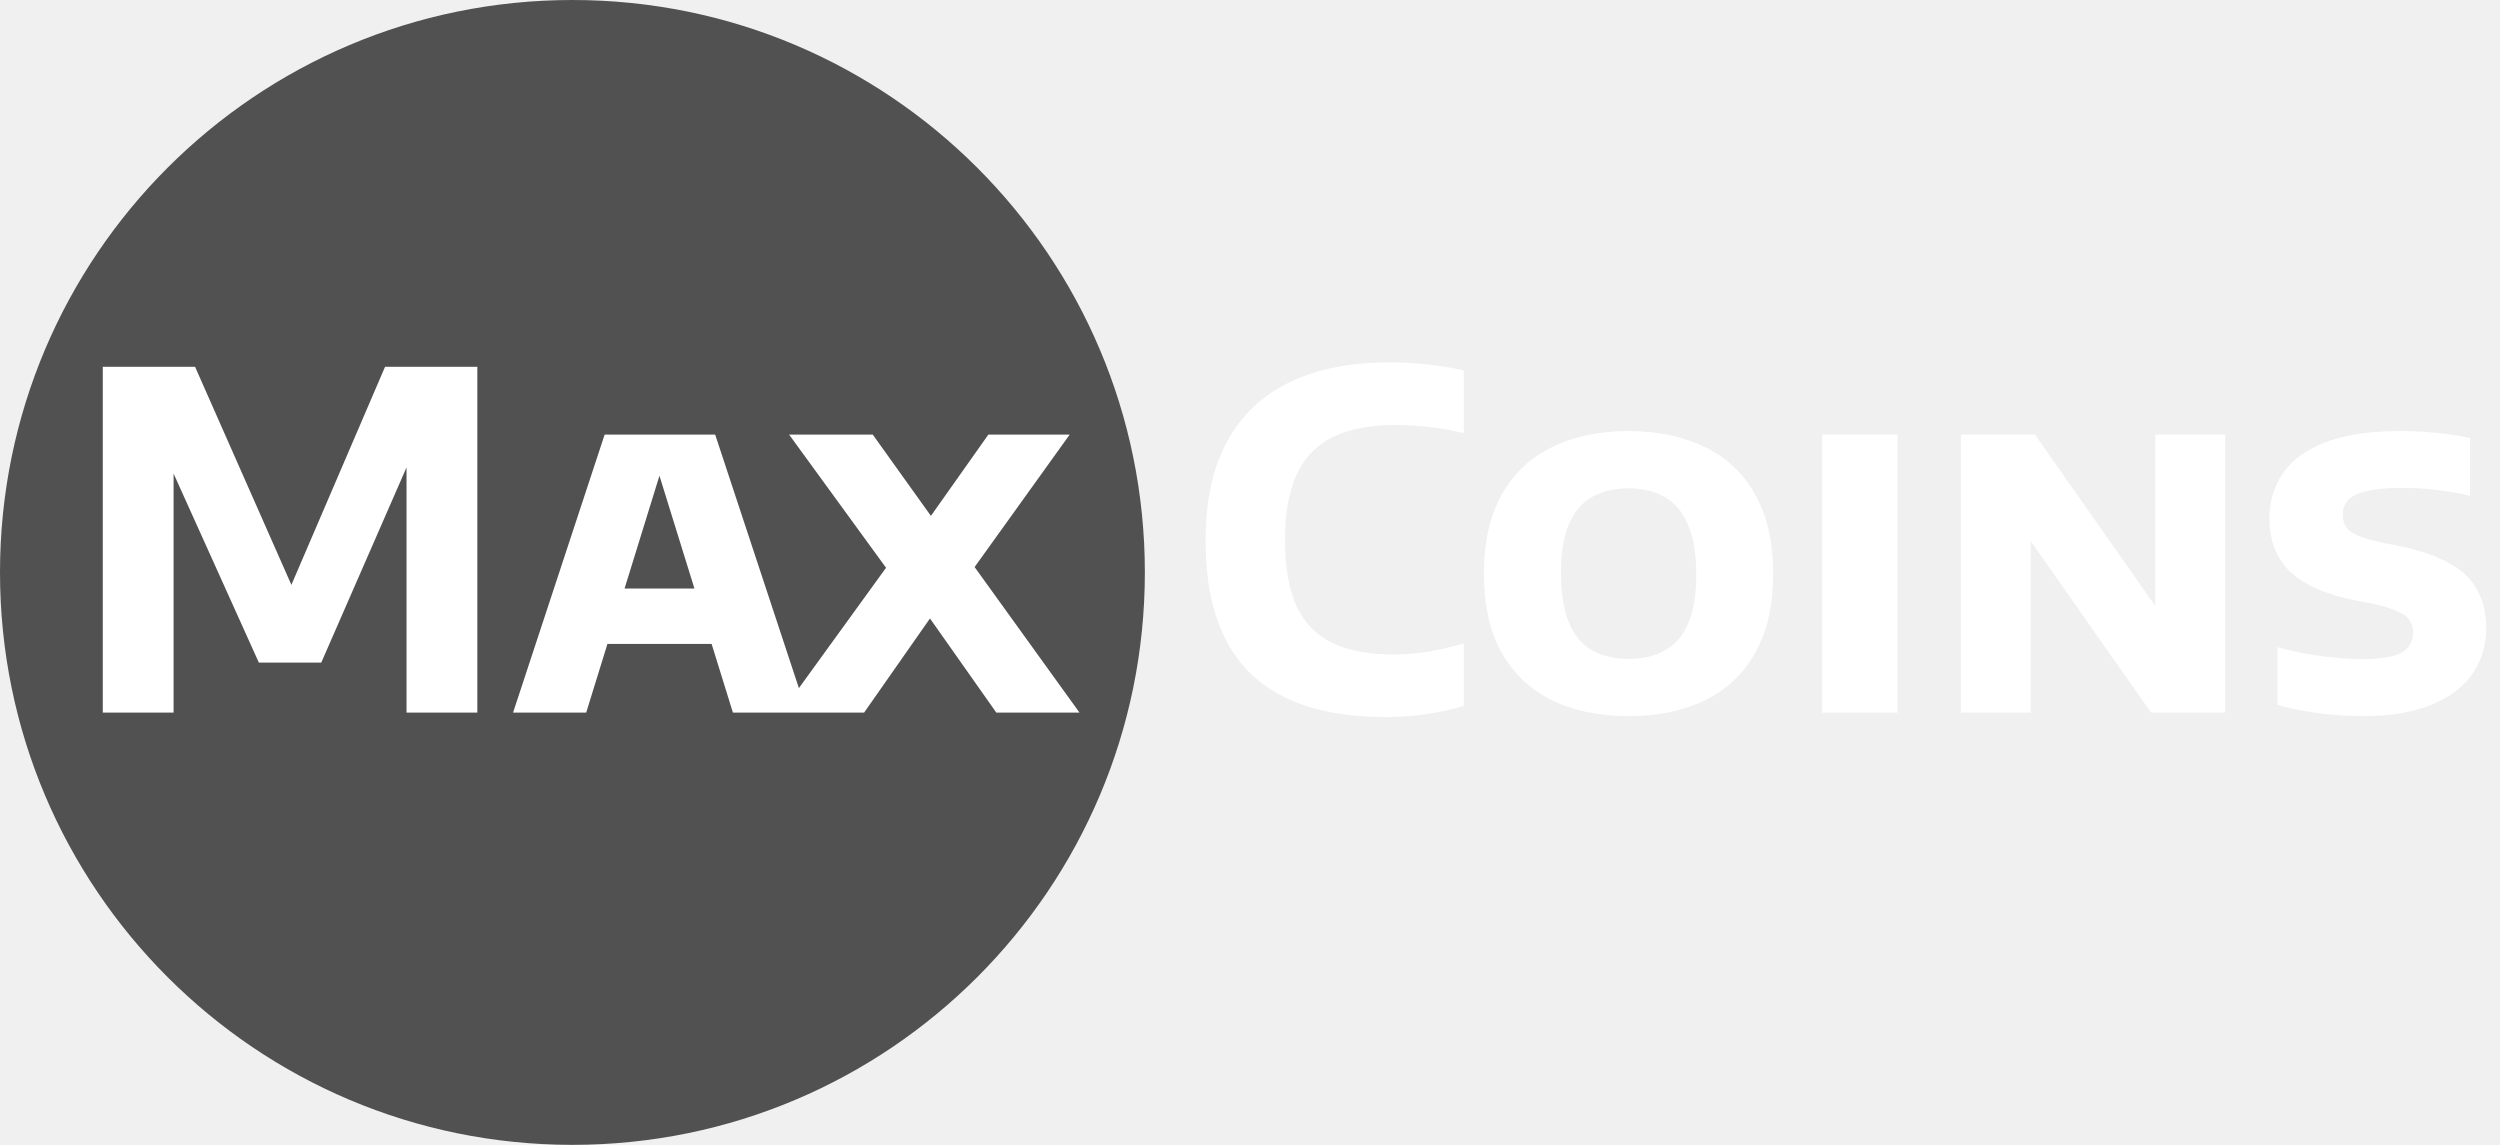
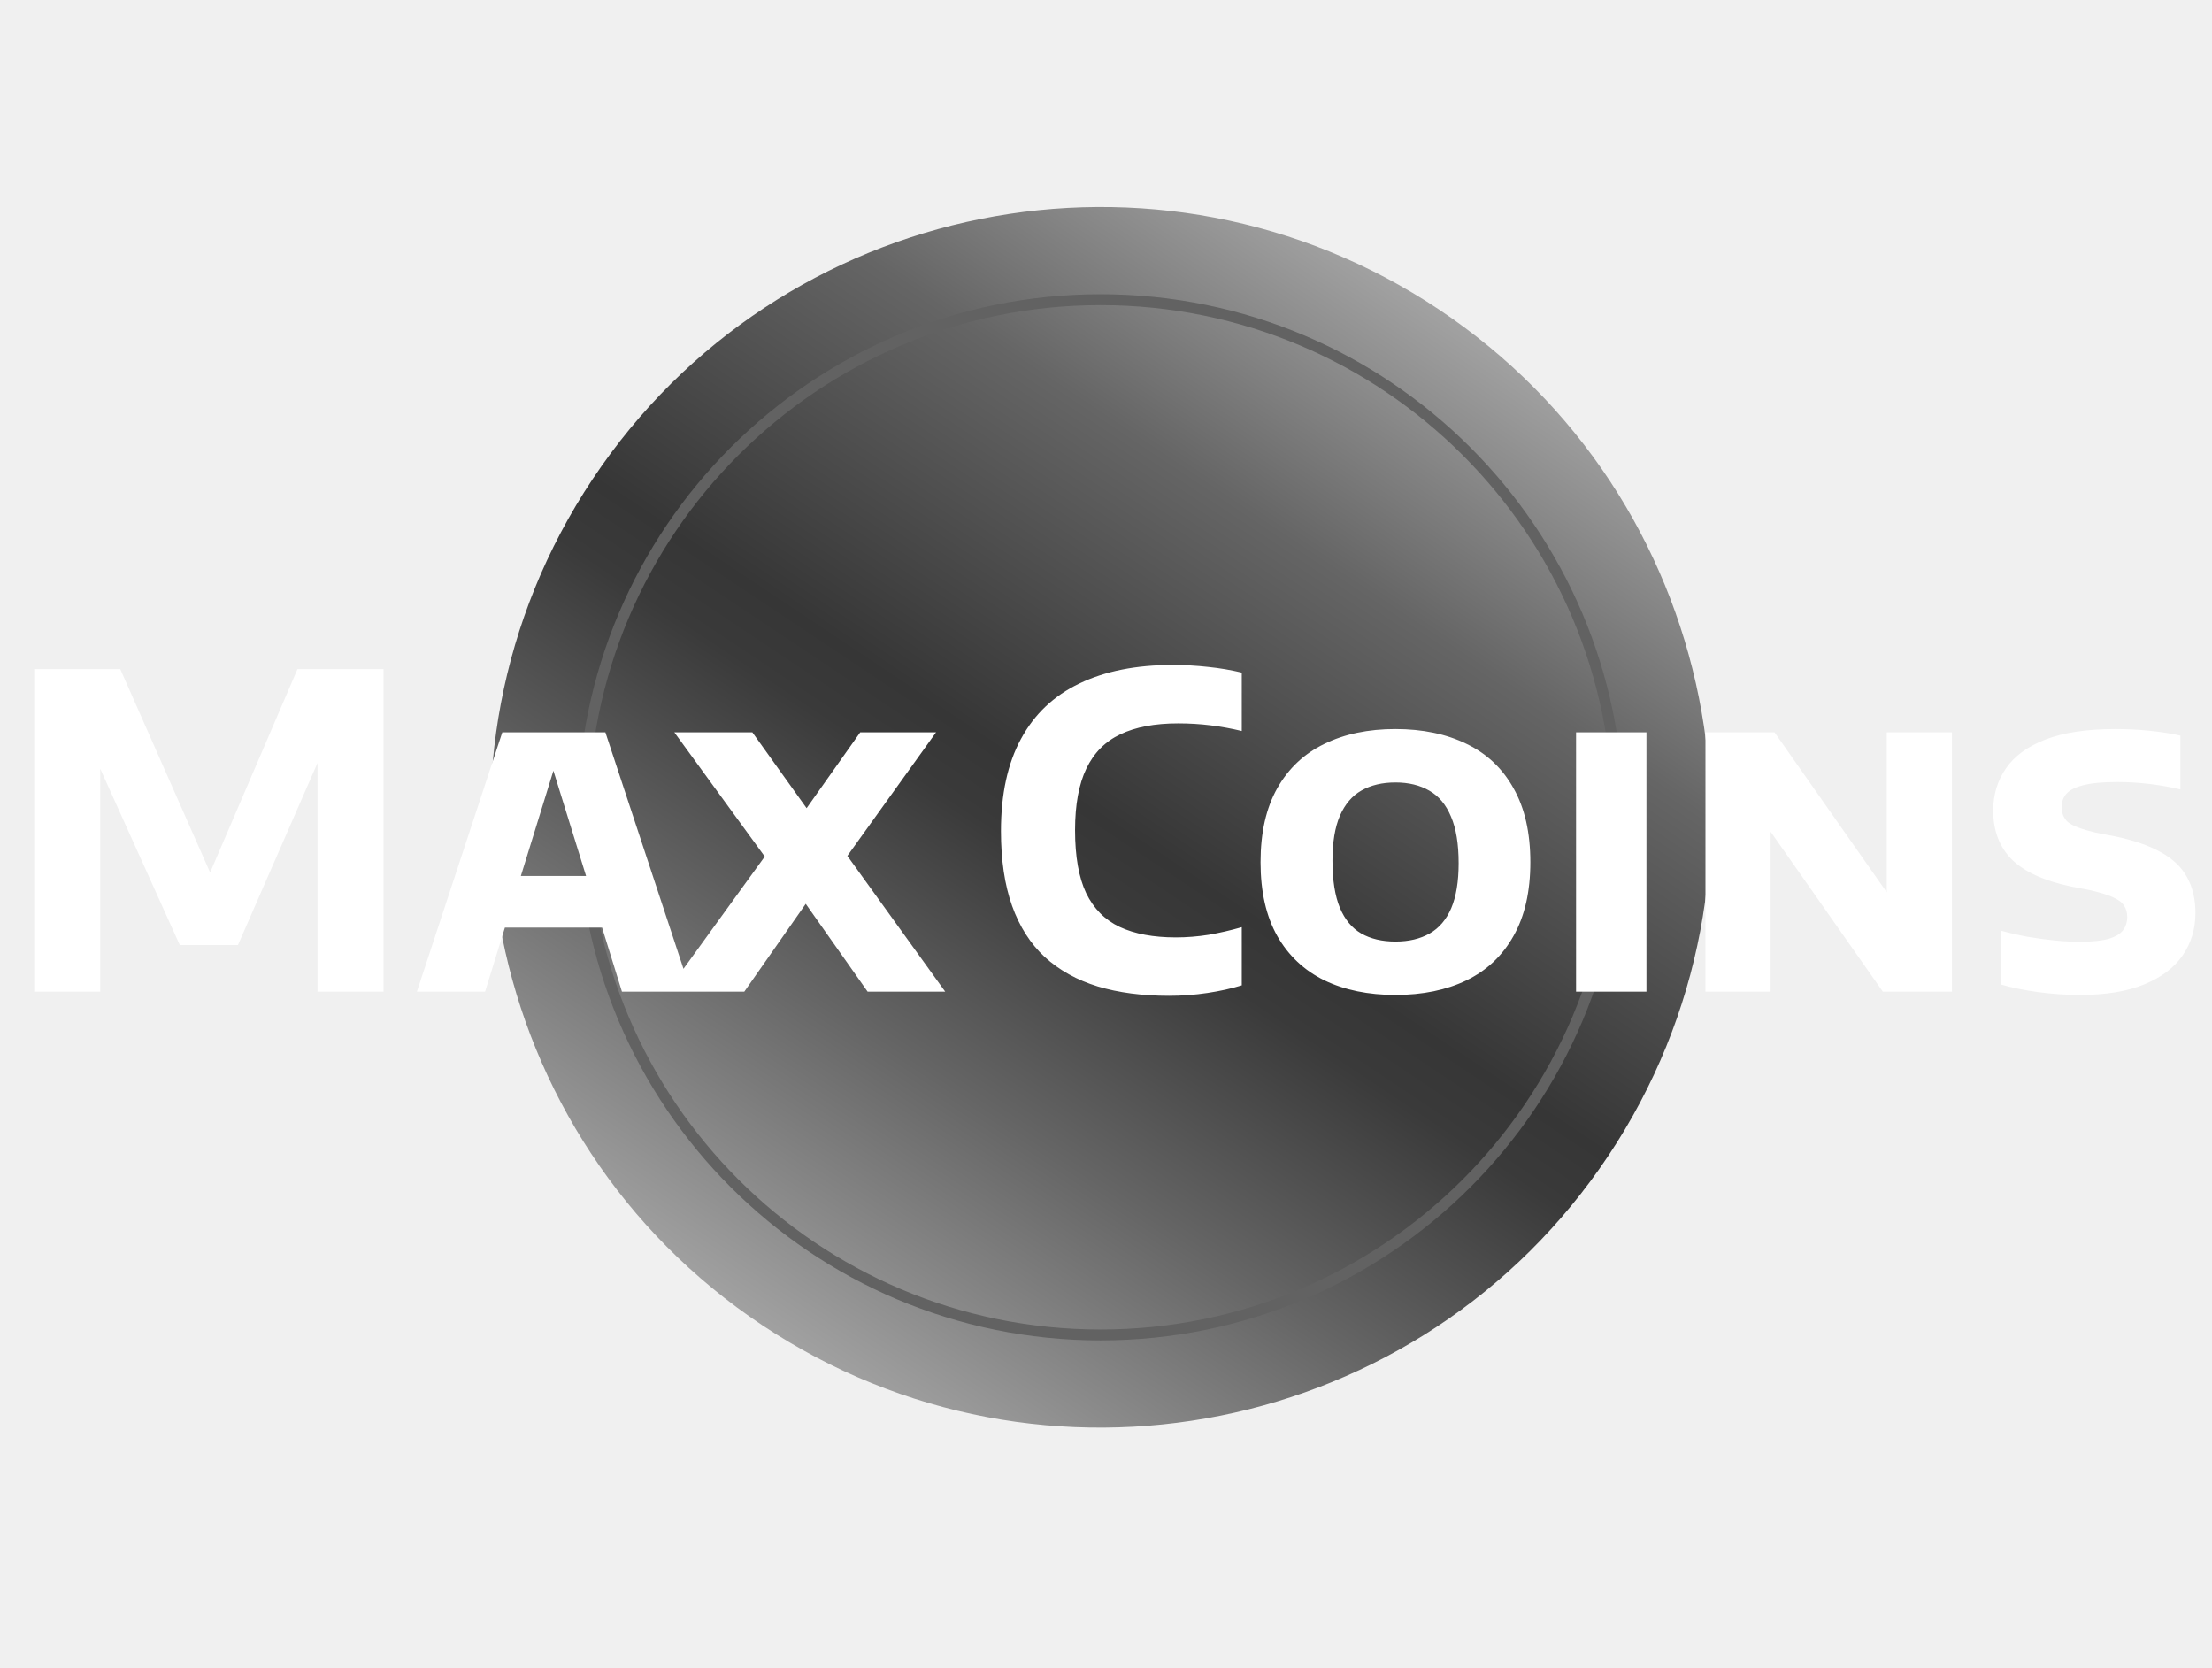
- <svg xmlns="http://www.w3.org/2000/svg" width="214" height="98" viewBox="0 0 214 98" fill="none">
-   <path d="M98 49C98 76.062 76.062 98 49 98C21.938 98 -5.21794e-05 76.062 -5.21794e-05 49C-5.21794e-05 21.938 21.938 9.8212e-07 49 9.8212e-07C76.062 9.8212e-07 98 21.938 98 49Z" fill="#515151" />
-   <path d="M8.799 61V31.4H16.699L25.339 50.96H24.559L32.959 31.4H40.859V61H34.799V37.08H36.079L27.499 56.72H22.159L13.299 37.08H14.859V61H8.799ZM43.918 61L51.758 37.2H61.218L69.078 61H62.738L56.138 39.72H56.758L50.178 61H43.918ZM49.878 55.12L51.238 50.38H61.718L63.078 55.12H49.878ZM85.286 61L79.606 52.94L75.846 48.6L67.546 37.2H74.706L79.686 44.16L83.426 48.54L92.406 61H85.286ZM66.866 61L75.846 48.6L79.686 44.16L84.606 37.2H91.566L83.426 48.54L79.606 52.94L73.966 61H66.866ZM118.619 61.38C116.165 61.38 113.985 61.093 112.079 60.52C110.172 59.933 108.552 59.033 107.219 57.82C105.899 56.593 104.899 55.027 104.219 53.12C103.539 51.213 103.199 48.927 103.199 46.26C103.199 42.873 103.812 40.053 105.039 37.8C106.265 35.533 108.052 33.84 110.399 32.72C112.745 31.587 115.592 31.02 118.939 31.02C120.072 31.02 121.165 31.08 122.219 31.2C123.272 31.307 124.299 31.48 125.299 31.72V37.08C124.365 36.853 123.412 36.68 122.439 36.56C121.479 36.44 120.485 36.38 119.459 36.38C117.325 36.38 115.559 36.713 114.159 37.38C112.772 38.033 111.732 39.08 111.039 40.52C110.345 41.96 109.999 43.847 109.999 46.18C109.999 48.593 110.339 50.52 111.019 51.96C111.712 53.387 112.739 54.42 114.099 55.06C115.472 55.7 117.185 56.02 119.239 56.02C120.252 56.02 121.259 55.94 122.259 55.78C123.259 55.607 124.272 55.373 125.299 55.08V60.42C124.352 60.713 123.299 60.947 122.139 61.12C120.992 61.293 119.819 61.38 118.619 61.38ZM139.402 61.3C136.909 61.3 134.736 60.853 132.882 59.96C131.029 59.053 129.589 57.7 128.562 55.9C127.536 54.087 127.022 51.827 127.022 49.12C127.022 46.4 127.536 44.133 128.562 42.32C129.589 40.507 131.029 39.153 132.882 38.26C134.736 37.353 136.909 36.9 139.402 36.9C141.896 36.9 144.069 37.353 145.922 38.26C147.789 39.153 149.229 40.513 150.242 42.34C151.269 44.153 151.782 46.413 151.782 49.12C151.782 51.813 151.269 54.067 150.242 55.88C149.229 57.693 147.789 59.053 145.922 59.96C144.069 60.853 141.896 61.3 139.402 61.3ZM139.402 56.4C140.629 56.4 141.676 56.153 142.542 55.66C143.409 55.167 144.069 54.393 144.522 53.34C144.976 52.273 145.202 50.9 145.202 49.22C145.202 47.447 144.969 46.02 144.502 44.94C144.049 43.847 143.389 43.053 142.522 42.56C141.656 42.053 140.616 41.8 139.402 41.8C138.189 41.8 137.149 42.047 136.282 42.54C135.429 43.02 134.769 43.793 134.302 44.86C133.849 45.913 133.622 47.287 133.622 48.98C133.622 50.767 133.849 52.207 134.302 53.3C134.756 54.38 135.409 55.167 136.262 55.66C137.129 56.153 138.176 56.4 139.402 56.4ZM155.977 61V37.2H162.437V61H155.977ZM167.852 61V37.2H174.192L185.432 53.22H184.492V37.2H190.472V61H184.132L172.892 44.98H173.832V61H167.852ZM202.239 61.3C200.946 61.3 199.659 61.213 198.379 61.04C197.113 60.867 195.973 60.633 194.959 60.34V55.4C195.733 55.613 196.546 55.8 197.399 55.96C198.253 56.107 199.086 56.22 199.899 56.3C200.726 56.38 201.486 56.42 202.179 56.42C203.299 56.42 204.179 56.333 204.819 56.16C205.459 55.973 205.906 55.713 206.159 55.38C206.426 55.033 206.559 54.62 206.559 54.14C206.559 53.753 206.466 53.413 206.279 53.12C206.106 52.827 205.766 52.567 205.259 52.34C204.766 52.113 204.053 51.893 203.119 51.68L201.359 51.34C198.906 50.82 197.106 49.993 195.959 48.86C194.826 47.713 194.259 46.22 194.259 44.38C194.259 42.927 194.646 41.64 195.419 40.52C196.193 39.387 197.406 38.5 199.059 37.86C200.713 37.22 202.853 36.9 205.479 36.9C206.546 36.9 207.599 36.953 208.639 37.06C209.679 37.167 210.613 37.313 211.439 37.5V42.44C210.546 42.227 209.606 42.06 208.619 41.94C207.633 41.82 206.639 41.76 205.639 41.76C204.293 41.76 203.246 41.86 202.499 42.06C201.766 42.247 201.253 42.513 200.959 42.86C200.679 43.193 200.539 43.587 200.539 44.04C200.539 44.627 200.733 45.093 201.119 45.44C201.519 45.773 202.359 46.093 203.639 46.4L205.399 46.74C207.133 47.1 208.546 47.587 209.639 48.2C210.733 48.8 211.533 49.56 212.039 50.48C212.559 51.4 212.819 52.5 212.819 53.78C212.819 55.247 212.426 56.547 211.639 57.68C210.853 58.813 209.673 59.7 208.099 60.34C206.539 60.98 204.586 61.3 202.239 61.3Z" fill="white" />
+ <svg xmlns="http://www.w3.org/2000/svg" width="203" height="153" viewBox="0 0 203 153" fill="none">
+   <path d="M147.606 106.047C130.459 131.787 95.692 138.752 69.953 121.606C44.213 104.459 37.248 69.692 54.394 43.953C71.541 18.213 106.307 11.248 132.047 28.394C157.787 45.541 164.752 80.308 147.606 106.047Z" fill="url(#paint0_linear_38_152)" />
+   <circle cx="101" cy="75" r="47.5" stroke="#626262" />
+   <path d="M3.138 91V61.4H11.038L19.678 80.96H18.898L27.298 61.4H35.198V91H29.138V67.08H30.418L21.838 86.72H16.498L7.638 67.08H9.198V91H3.138ZM38.258 91L46.097 67.2H55.557L63.417 91H57.078L50.477 69.72H51.097L44.517 91H38.258ZM44.218 85.12L45.578 80.38H56.057L57.417 85.12H44.218ZM79.625 91L73.945 82.94L70.185 78.6L61.885 67.2H69.045L74.025 74.16L77.765 78.54L86.745 91H79.625ZM61.205 91L70.185 78.6L74.025 74.16L78.945 67.2H85.905L77.765 78.54L73.945 82.94L68.305 91H61.205ZM107.28 91.38C104.826 91.38 102.646 91.093 100.74 90.52C98.833 89.933 97.213 89.033 95.88 87.82C94.56 86.593 93.56 85.027 92.88 83.12C92.2 81.213 91.86 78.927 91.86 76.26C91.86 72.873 92.473 70.053 93.7 67.8C94.926 65.533 96.713 63.84 99.06 62.72C101.406 61.587 104.253 61.02 107.6 61.02C108.733 61.02 109.826 61.08 110.88 61.2C111.933 61.307 112.96 61.48 113.96 61.72V67.08C113.026 66.853 112.073 66.68 111.1 66.56C110.14 66.44 109.146 66.38 108.12 66.38C105.986 66.38 104.22 66.713 102.82 67.38C101.433 68.033 100.393 69.08 99.7 70.52C99.006 71.96 98.66 73.847 98.66 76.18C98.66 78.593 99 80.52 99.68 81.96C100.373 83.387 101.4 84.42 102.76 85.06C104.133 85.7 105.846 86.02 107.9 86.02C108.913 86.02 109.92 85.94 110.92 85.78C111.92 85.607 112.933 85.373 113.96 85.08V90.42C113.013 90.713 111.96 90.947 110.8 91.12C109.653 91.293 108.48 91.38 107.28 91.38ZM128.063 91.3C125.57 91.3 123.396 90.853 121.543 89.96C119.69 89.053 118.25 87.7 117.223 85.9C116.196 84.087 115.683 81.827 115.683 79.12C115.683 76.4 116.196 74.133 117.223 72.32C118.25 70.507 119.69 69.153 121.543 68.26C123.396 67.353 125.57 66.9 128.063 66.9C130.556 66.9 132.73 67.353 134.583 68.26C136.45 69.153 137.89 70.513 138.903 72.34C139.93 74.153 140.443 76.413 140.443 79.12C140.443 81.813 139.93 84.067 138.903 85.88C137.89 87.693 136.45 89.053 134.583 89.96C132.73 90.853 130.556 91.3 128.063 91.3ZM128.063 86.4C129.29 86.4 130.336 86.153 131.203 85.66C132.07 85.167 132.73 84.393 133.183 83.34C133.636 82.273 133.863 80.9 133.863 79.22C133.863 77.447 133.63 76.02 133.163 74.94C132.71 73.847 132.05 73.053 131.183 72.56C130.316 72.053 129.276 71.8 128.063 71.8C126.85 71.8 125.81 72.047 124.943 72.54C124.09 73.02 123.43 73.793 122.963 74.86C122.51 75.913 122.283 77.287 122.283 78.98C122.283 80.767 122.51 82.207 122.963 83.3C123.416 84.38 124.07 85.167 124.923 85.66C125.79 86.153 126.836 86.4 128.063 86.4ZM144.638 91V67.2H151.098V91H144.638ZM156.513 91V67.2H162.853L174.093 83.22H173.153V67.2H179.133V91H172.793L161.553 74.98H162.493V91H156.513ZM190.9 91.3C189.607 91.3 188.32 91.213 187.04 91.04C185.774 90.867 184.634 90.633 183.62 90.34V85.4C184.394 85.613 185.207 85.8 186.06 85.96C186.914 86.107 187.747 86.22 188.56 86.3C189.387 86.38 190.147 86.42 190.84 86.42C191.96 86.42 192.84 86.333 193.48 86.16C194.12 85.973 194.567 85.713 194.82 85.38C195.087 85.033 195.22 84.62 195.22 84.14C195.22 83.753 195.127 83.413 194.94 83.12C194.767 82.827 194.427 82.567 193.92 82.34C193.427 82.113 192.714 81.893 191.78 81.68L190.02 81.34C187.567 80.82 185.767 79.993 184.62 78.86C183.487 77.713 182.92 76.22 182.92 74.38C182.92 72.927 183.307 71.64 184.08 70.52C184.854 69.387 186.067 68.5 187.72 67.86C189.374 67.22 191.514 66.9 194.14 66.9C195.207 66.9 196.26 66.953 197.3 67.06C198.34 67.167 199.274 67.313 200.1 67.5V72.44C199.207 72.227 198.267 72.06 197.28 71.94C196.294 71.82 195.3 71.76 194.3 71.76C192.954 71.76 191.907 71.86 191.16 72.06C190.427 72.247 189.914 72.513 189.62 72.86C189.34 73.193 189.2 73.587 189.2 74.04C189.2 74.627 189.394 75.093 189.78 75.44C190.18 75.773 191.02 76.093 192.3 76.4L194.06 76.74C195.794 77.1 197.207 77.587 198.3 78.2C199.394 78.8 200.194 79.56 200.7 80.48C201.22 81.4 201.48 82.5 201.48 83.78C201.48 85.247 201.087 86.547 200.3 87.68C199.514 88.813 198.334 89.7 196.76 90.34C195.2 90.98 193.247 91.3 190.9 91.3Z" fill="white" />
+   <defs>
+     <linearGradient id="paint0_linear_38_152" x1="132.047" y1="28.394" x2="69.953" y2="121.606" gradientUnits="userSpaceOnUse">
+       <stop stop-color="#A2A2A2" />
+       <stop offset="0.225" stop-color="#656565" />
+       <stop offset="0.5" stop-color="#363636" />
+       <stop offset="0.555" stop-color="#3A3A3A" />
+       <stop offset="0.75" stop-color="#656565" />
+       <stop offset="1" stop-color="#A1A1A1" />
+     </linearGradient>
+   </defs>
</svg>
